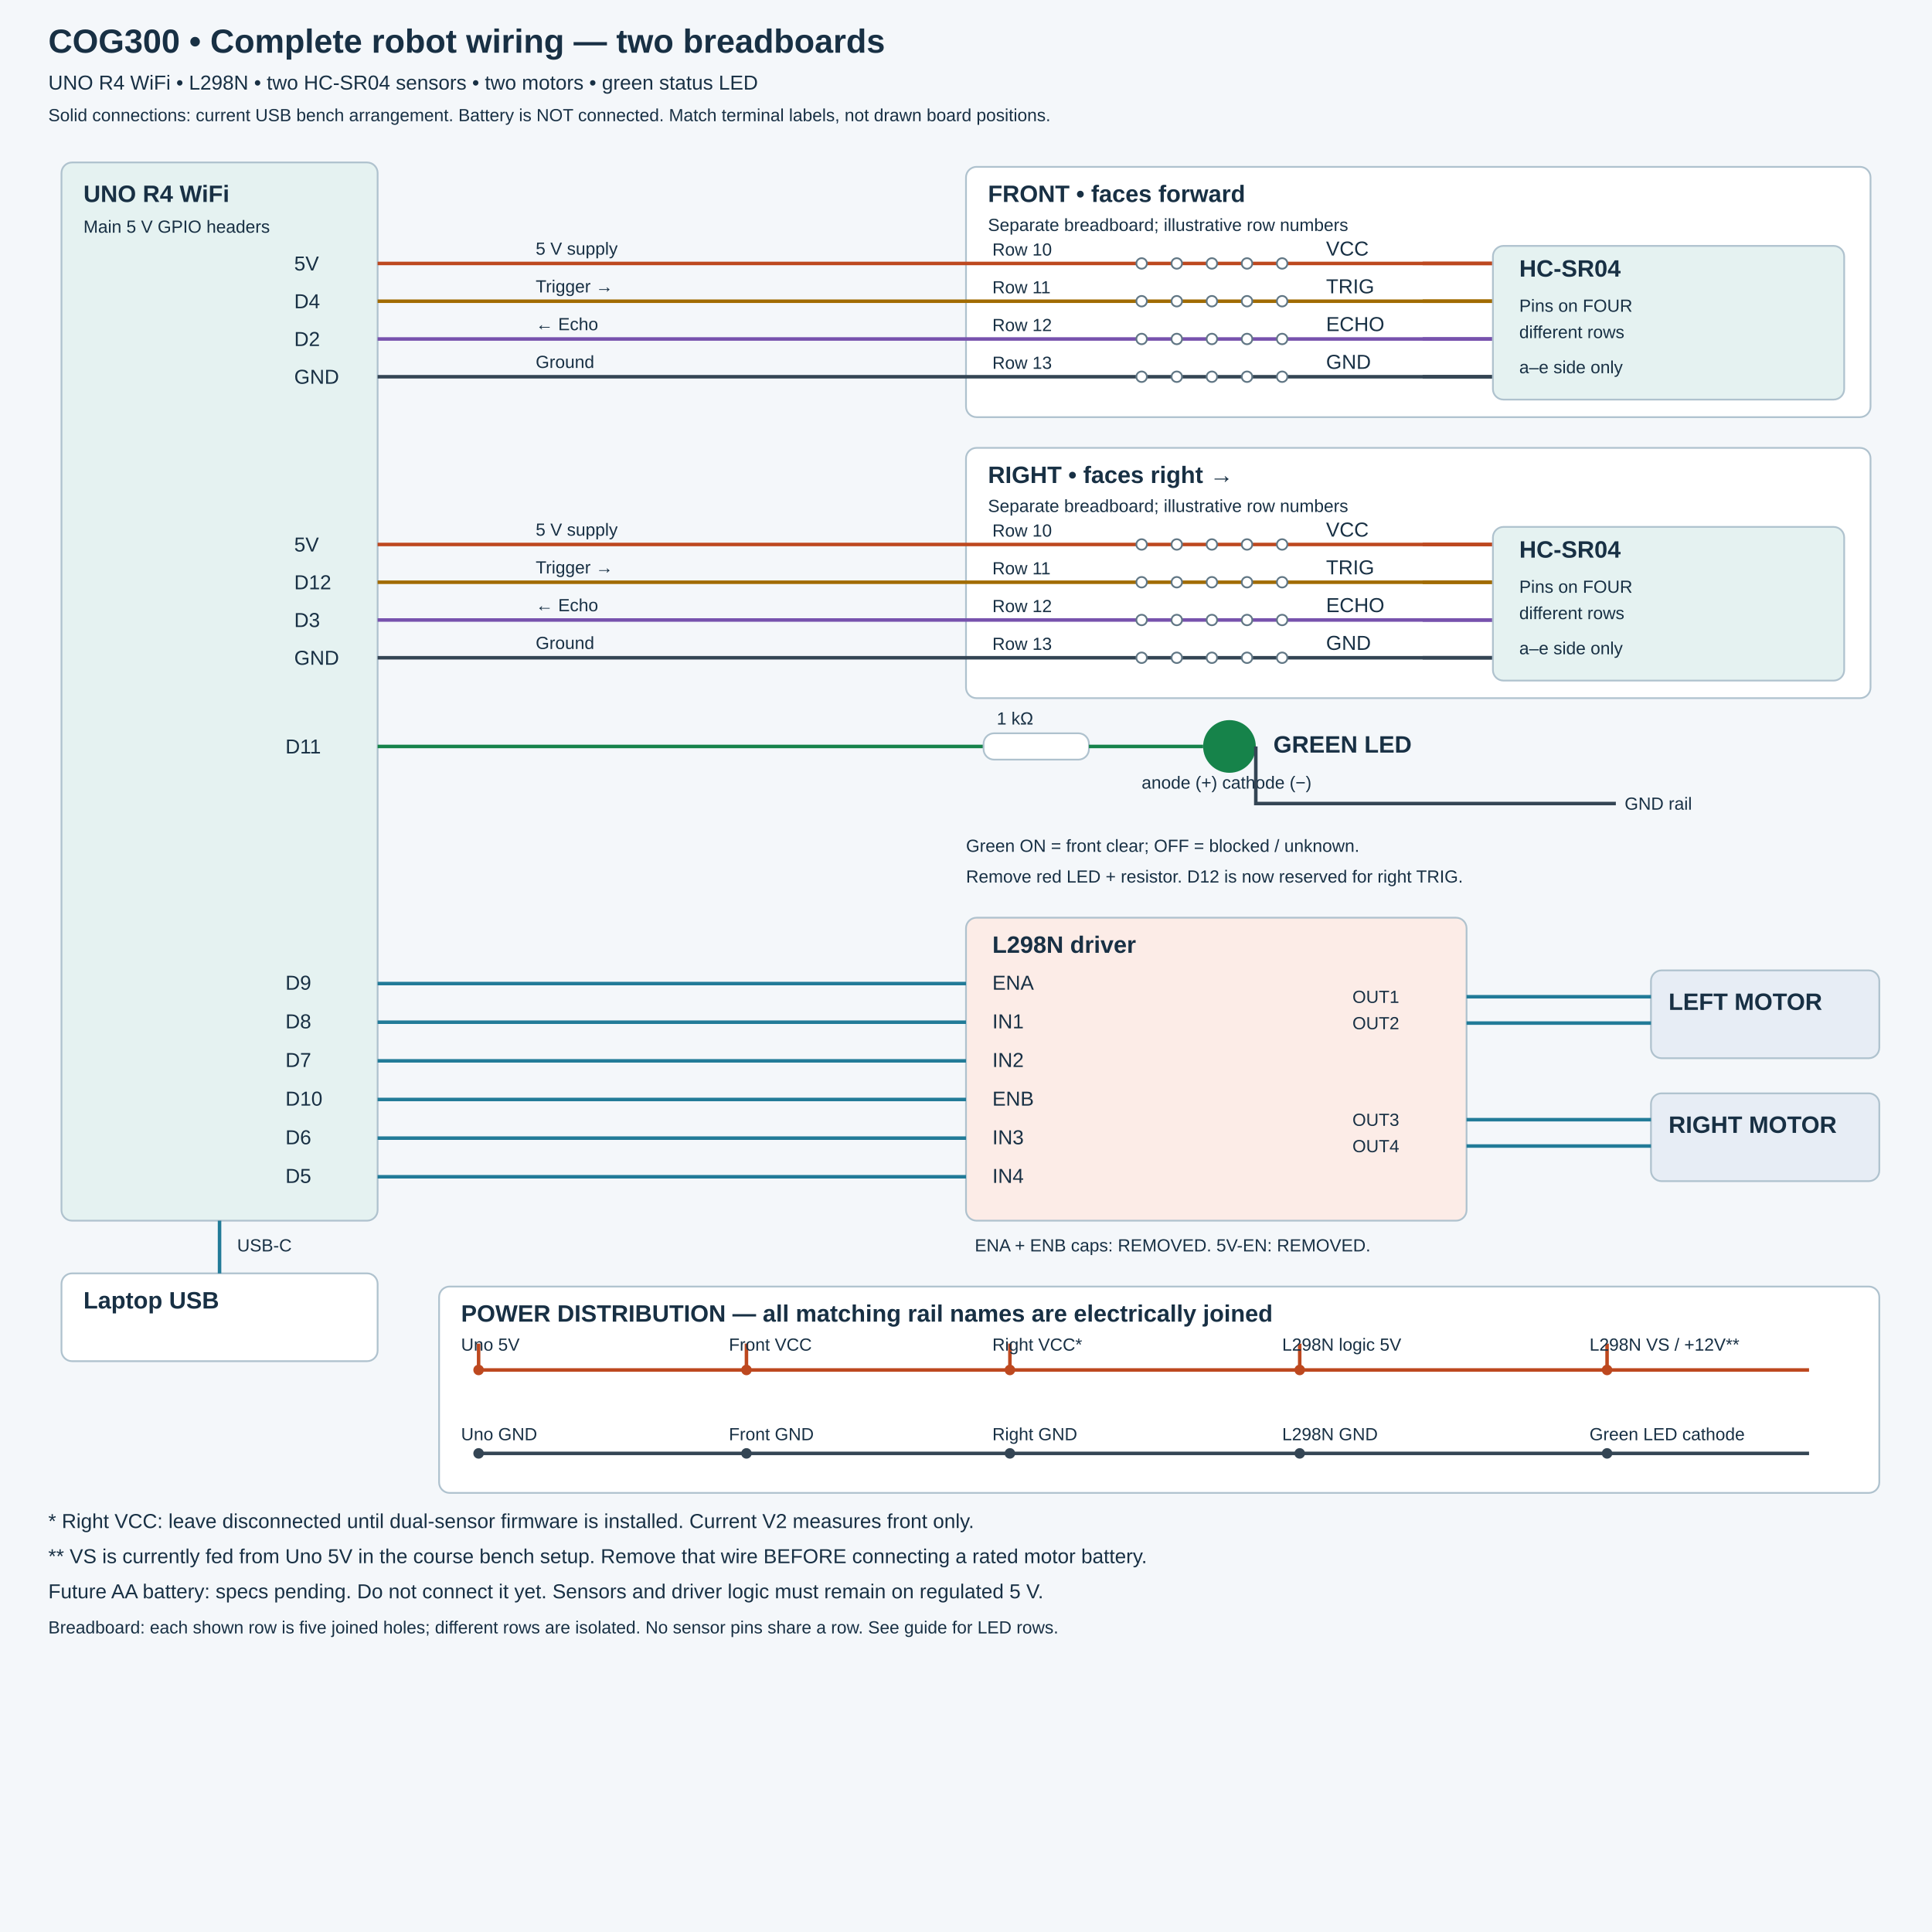
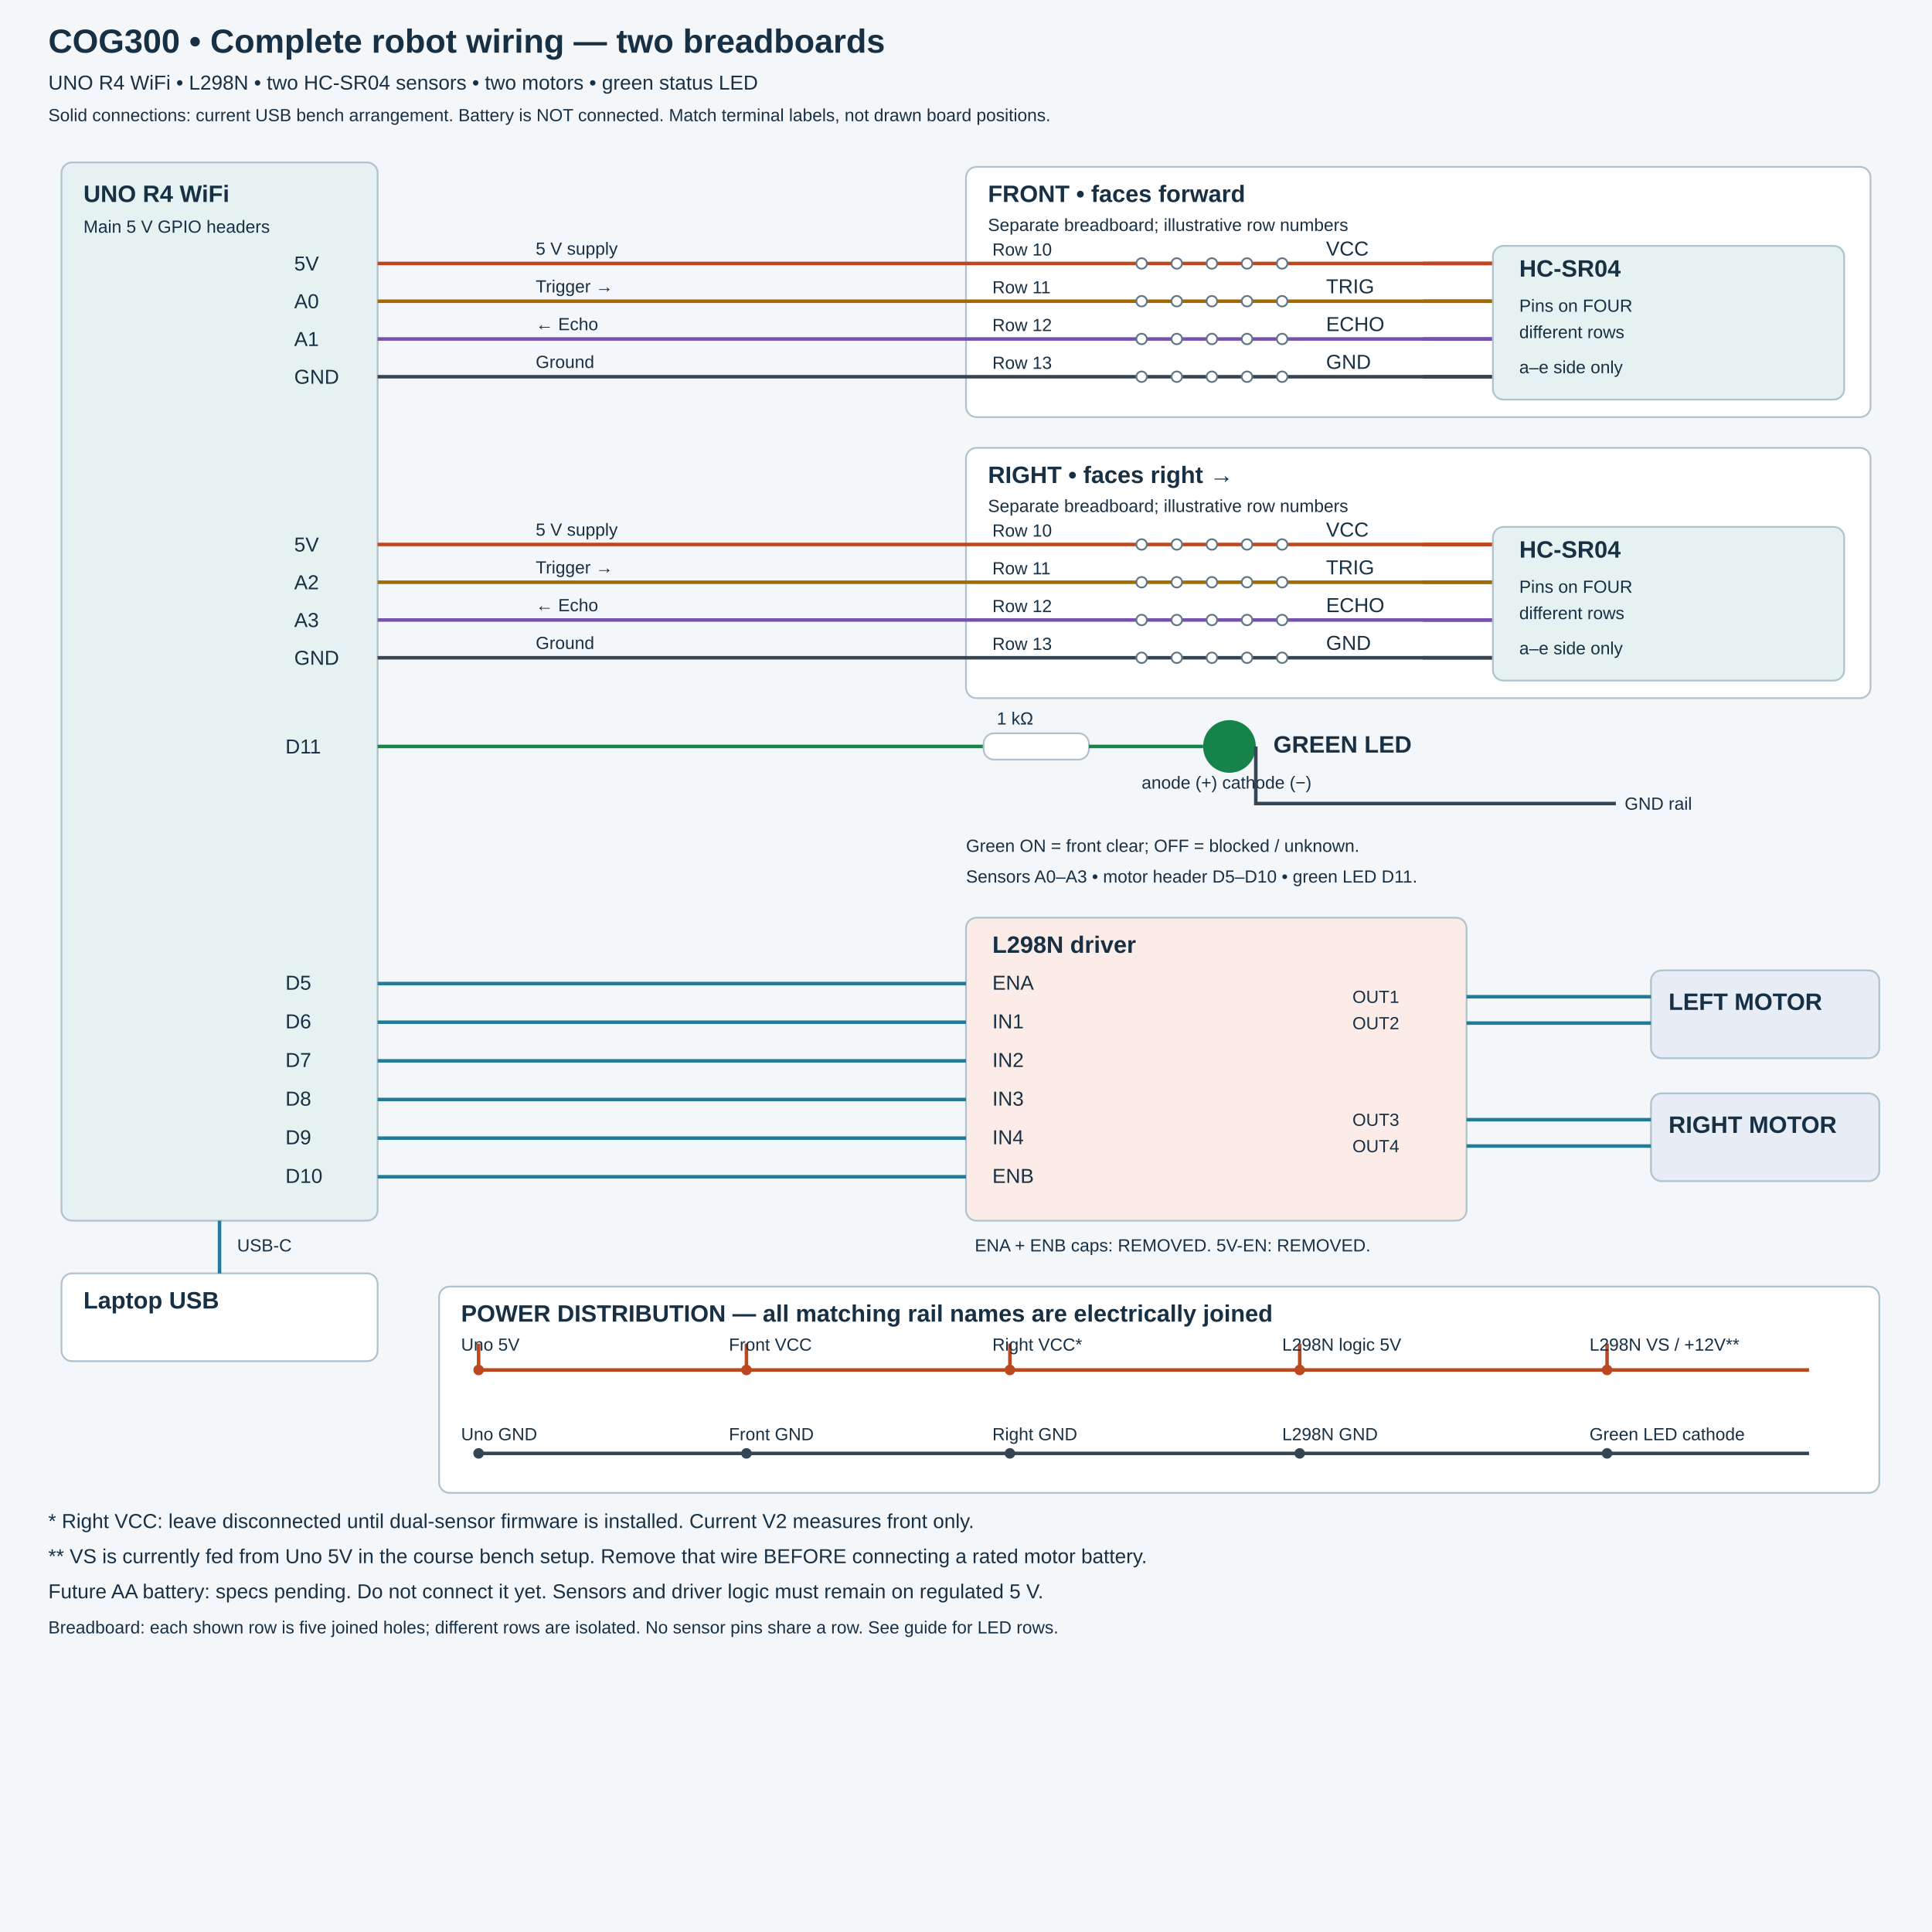
<svg xmlns="http://www.w3.org/2000/svg" width="2200" height="2200" viewBox="0 0 2200 2200">
  <rect width="2200" height="2200" fill="#f4f7fa" />
  <style>text{font-family:Arial,sans-serif;fill:#183044}.title{font-size:38px;font-weight:bold}.head{font-size:27px;font-weight:bold}.body{font-size:23px}.small{font-size:20px}</style>
  <text x="55" y="60" class="title">COG300 • Complete robot wiring — two breadboards</text>
  <text x="55" y="102" class="body">UNO R4 WiFi • L298N • two HC-SR04 sensors • two motors • green status LED</text>
  <text x="55" y="138" class="small">Solid connections: current USB bench arrangement. Battery is NOT connected. Match terminal labels, not drawn board positions.</text>
  <rect x="70" y="185" width="360" height="1205" rx="12" fill="#e5f2f1" stroke="#afc2ce" stroke-width="2" />
  <text x="95" y="230" class="head">UNO R4 WiFi</text>
  <text x="95" y="265" class="small">Main 5 V GPIO headers</text>
  <rect x="70" y="1450" width="360" height="100" rx="12" fill="#fff" stroke="#afc2ce" stroke-width="2" />
  <text x="95" y="1490" class="head">Laptop USB</text>
  <polyline points="250,1450 250,1390" fill="none" stroke="#227b98" stroke-width="4" />
  <text x="270" y="1425" class="small">USB-C</text>
  <rect x="1100" y="190" width="1030" height="285" rx="12" fill="#fff" stroke="#afc2ce" stroke-width="2" />
  <text x="1125" y="230" class="head">FRONT • faces forward</text>
  <text x="1125" y="263" class="small">Separate breadboard; illustrative row numbers</text>
  <text x="335" y="308" class="body">5V</text>
  <polyline points="430,300 1100,300" fill="none" stroke="#bd481f" stroke-width="4" />
  <text x="610" y="290" class="small">5 V supply</text>
  <polyline points="1100,300 1700,300" fill="none" stroke="#bd481f" stroke-width="4" />
  <circle cx="1300" cy="300" r="6" fill="white" stroke="#617785" stroke-width="2" />
  <circle cx="1340" cy="300" r="6" fill="white" stroke="#617785" stroke-width="2" />
  <circle cx="1380" cy="300" r="6" fill="white" stroke="#617785" stroke-width="2" />
  <circle cx="1420" cy="300" r="6" fill="white" stroke="#617785" stroke-width="2" />
  <circle cx="1460" cy="300" r="6" fill="white" stroke="#617785" stroke-width="2" />
  <text x="1130" y="291" class="small">Row 10</text>
  <text x="1510" y="291" class="body">VCC</text>
  <polyline points="1620,300 1700,300" fill="none" stroke="#bd481f" stroke-width="4" />
-   <text x="335" y="351" class="body">D4</text>
+   <text x="335" y="351" class="body">A0</text>
  <polyline points="430,343 1100,343" fill="none" stroke="#a16b00" stroke-width="4" />
  <text x="610" y="333" class="small">Trigger →</text>
  <polyline points="1100,343 1700,343" fill="none" stroke="#a16b00" stroke-width="4" />
  <circle cx="1300" cy="343" r="6" fill="white" stroke="#617785" stroke-width="2" />
  <circle cx="1340" cy="343" r="6" fill="white" stroke="#617785" stroke-width="2" />
  <circle cx="1380" cy="343" r="6" fill="white" stroke="#617785" stroke-width="2" />
  <circle cx="1420" cy="343" r="6" fill="white" stroke="#617785" stroke-width="2" />
  <circle cx="1460" cy="343" r="6" fill="white" stroke="#617785" stroke-width="2" />
  <text x="1130" y="334" class="small">Row 11</text>
  <text x="1510" y="334" class="body">TRIG</text>
  <polyline points="1620,343 1700,343" fill="none" stroke="#a16b00" stroke-width="4" />
-   <text x="335" y="394" class="body">D2</text>
+   <text x="335" y="394" class="body">A1</text>
  <polyline points="430,386 1100,386" fill="none" stroke="#7752ad" stroke-width="4" />
  <text x="610" y="376" class="small">← Echo</text>
  <polyline points="1100,386 1700,386" fill="none" stroke="#7752ad" stroke-width="4" />
  <circle cx="1300" cy="386" r="6" fill="white" stroke="#617785" stroke-width="2" />
  <circle cx="1340" cy="386" r="6" fill="white" stroke="#617785" stroke-width="2" />
  <circle cx="1380" cy="386" r="6" fill="white" stroke="#617785" stroke-width="2" />
  <circle cx="1420" cy="386" r="6" fill="white" stroke="#617785" stroke-width="2" />
  <circle cx="1460" cy="386" r="6" fill="white" stroke="#617785" stroke-width="2" />
  <text x="1130" y="377" class="small">Row 12</text>
  <text x="1510" y="377" class="body">ECHO</text>
  <polyline points="1620,386 1700,386" fill="none" stroke="#7752ad" stroke-width="4" />
  <text x="335" y="437" class="body">GND</text>
  <polyline points="430,429 1100,429" fill="none" stroke="#344554" stroke-width="4" />
  <text x="610" y="419" class="small">Ground</text>
  <polyline points="1100,429 1700,429" fill="none" stroke="#344554" stroke-width="4" />
  <circle cx="1300" cy="429" r="6" fill="white" stroke="#617785" stroke-width="2" />
  <circle cx="1340" cy="429" r="6" fill="white" stroke="#617785" stroke-width="2" />
  <circle cx="1380" cy="429" r="6" fill="white" stroke="#617785" stroke-width="2" />
  <circle cx="1420" cy="429" r="6" fill="white" stroke="#617785" stroke-width="2" />
  <circle cx="1460" cy="429" r="6" fill="white" stroke="#617785" stroke-width="2" />
  <text x="1130" y="420" class="small">Row 13</text>
  <text x="1510" y="420" class="body">GND</text>
  <polyline points="1620,429 1700,429" fill="none" stroke="#344554" stroke-width="4" />
  <rect x="1700" y="280" width="400" height="175" rx="12" fill="#e5f2f1" stroke="#afc2ce" stroke-width="2" />
  <text x="1730" y="315" class="head">HC-SR04</text>
  <text x="1730" y="355" class="small">Pins on FOUR</text>
  <text x="1730" y="385" class="small">different rows</text>
  <text x="1730" y="425" class="small">a–e side only</text>
  <rect x="1100" y="510" width="1030" height="285" rx="12" fill="#fff" stroke="#afc2ce" stroke-width="2" />
  <text x="1125" y="550" class="head">RIGHT • faces right →</text>
  <text x="1125" y="583" class="small">Separate breadboard; illustrative row numbers</text>
  <text x="335" y="628" class="body">5V</text>
  <polyline points="430,620 1100,620" fill="none" stroke="#bd481f" stroke-width="4" />
  <text x="610" y="610" class="small">5 V supply</text>
  <polyline points="1100,620 1700,620" fill="none" stroke="#bd481f" stroke-width="4" />
  <circle cx="1300" cy="620" r="6" fill="white" stroke="#617785" stroke-width="2" />
  <circle cx="1340" cy="620" r="6" fill="white" stroke="#617785" stroke-width="2" />
  <circle cx="1380" cy="620" r="6" fill="white" stroke="#617785" stroke-width="2" />
  <circle cx="1420" cy="620" r="6" fill="white" stroke="#617785" stroke-width="2" />
  <circle cx="1460" cy="620" r="6" fill="white" stroke="#617785" stroke-width="2" />
  <text x="1130" y="611" class="small">Row 10</text>
  <text x="1510" y="611" class="body">VCC</text>
  <polyline points="1620,620 1700,620" fill="none" stroke="#bd481f" stroke-width="4" />
-   <text x="335" y="671" class="body">D12</text>
+   <text x="335" y="671" class="body">A2</text>
  <polyline points="430,663 1100,663" fill="none" stroke="#a16b00" stroke-width="4" />
  <text x="610" y="653" class="small">Trigger →</text>
  <polyline points="1100,663 1700,663" fill="none" stroke="#a16b00" stroke-width="4" />
  <circle cx="1300" cy="663" r="6" fill="white" stroke="#617785" stroke-width="2" />
  <circle cx="1340" cy="663" r="6" fill="white" stroke="#617785" stroke-width="2" />
  <circle cx="1380" cy="663" r="6" fill="white" stroke="#617785" stroke-width="2" />
  <circle cx="1420" cy="663" r="6" fill="white" stroke="#617785" stroke-width="2" />
  <circle cx="1460" cy="663" r="6" fill="white" stroke="#617785" stroke-width="2" />
  <text x="1130" y="654" class="small">Row 11</text>
  <text x="1510" y="654" class="body">TRIG</text>
  <polyline points="1620,663 1700,663" fill="none" stroke="#a16b00" stroke-width="4" />
-   <text x="335" y="714" class="body">D3</text>
+   <text x="335" y="714" class="body">A3</text>
  <polyline points="430,706 1100,706" fill="none" stroke="#7752ad" stroke-width="4" />
  <text x="610" y="696" class="small">← Echo</text>
  <polyline points="1100,706 1700,706" fill="none" stroke="#7752ad" stroke-width="4" />
  <circle cx="1300" cy="706" r="6" fill="white" stroke="#617785" stroke-width="2" />
  <circle cx="1340" cy="706" r="6" fill="white" stroke="#617785" stroke-width="2" />
  <circle cx="1380" cy="706" r="6" fill="white" stroke="#617785" stroke-width="2" />
  <circle cx="1420" cy="706" r="6" fill="white" stroke="#617785" stroke-width="2" />
  <circle cx="1460" cy="706" r="6" fill="white" stroke="#617785" stroke-width="2" />
  <text x="1130" y="697" class="small">Row 12</text>
  <text x="1510" y="697" class="body">ECHO</text>
  <polyline points="1620,706 1700,706" fill="none" stroke="#7752ad" stroke-width="4" />
  <text x="335" y="757" class="body">GND</text>
  <polyline points="430,749 1100,749" fill="none" stroke="#344554" stroke-width="4" />
  <text x="610" y="739" class="small">Ground</text>
  <polyline points="1100,749 1700,749" fill="none" stroke="#344554" stroke-width="4" />
  <circle cx="1300" cy="749" r="6" fill="white" stroke="#617785" stroke-width="2" />
  <circle cx="1340" cy="749" r="6" fill="white" stroke="#617785" stroke-width="2" />
  <circle cx="1380" cy="749" r="6" fill="white" stroke="#617785" stroke-width="2" />
  <circle cx="1420" cy="749" r="6" fill="white" stroke="#617785" stroke-width="2" />
  <circle cx="1460" cy="749" r="6" fill="white" stroke="#617785" stroke-width="2" />
  <text x="1130" y="740" class="small">Row 13</text>
  <text x="1510" y="740" class="body">GND</text>
  <polyline points="1620,749 1700,749" fill="none" stroke="#344554" stroke-width="4" />
  <rect x="1700" y="600" width="400" height="175" rx="12" fill="#e5f2f1" stroke="#afc2ce" stroke-width="2" />
  <text x="1730" y="635" class="head">HC-SR04</text>
  <text x="1730" y="675" class="small">Pins on FOUR</text>
  <text x="1730" y="705" class="small">different rows</text>
  <text x="1730" y="745" class="small">a–e side only</text>
  <text x="325" y="858" class="body">D11</text>
  <polyline points="430,850 1120,850" fill="none" stroke="#16834a" stroke-width="4" />
  <rect x="1120" y="835" width="120" height="30" rx="12" fill="#fff" stroke="#afc2ce" stroke-width="2" />
  <text x="1135" y="825" class="small">1 kΩ</text>
  <polyline points="1240,850 1370,850" fill="none" stroke="#16834a" stroke-width="4" />
  <circle cx="1400" cy="850" r="30" fill="#16834a" />
  <text x="1450" y="857" class="head">GREEN LED</text>
  <text x="1300" y="898" class="small">anode (+)     cathode (−)</text>
  <polyline points="1430,850 1430,915 1840,915" fill="none" stroke="#344554" stroke-width="4" />
  <text x="1850" y="922" class="small">GND rail</text>
  <text x="1100" y="970" class="small">Green ON = front clear; OFF = blocked / unknown.</text>
-   <text x="1100" y="1005" class="small">Remove red LED + resistor. D12 is now reserved for right TRIG.</text>
+   <text x="1100" y="1005" class="small">Sensors A0–A3 • motor header D5–D10 • green LED D11.</text>
  <rect x="1100" y="1045" width="570" height="345" rx="12" fill="#fcece7" stroke="#afc2ce" stroke-width="2" />
  <text x="1130" y="1085" class="head">L298N driver</text>
-   <text x="325" y="1127" class="body">D9</text>
+   <text x="325" y="1127" class="body">D5</text>
  <polyline points="430,1120 1100,1120" fill="none" stroke="#227b98" stroke-width="4" />
  <text x="1130" y="1127" class="body">ENA</text>
-   <text x="325" y="1171" class="body">D8</text>
+   <text x="325" y="1171" class="body">D6</text>
  <polyline points="430,1164 1100,1164" fill="none" stroke="#227b98" stroke-width="4" />
  <text x="1130" y="1171" class="body">IN1</text>
  <text x="325" y="1215" class="body">D7</text>
  <polyline points="430,1208 1100,1208" fill="none" stroke="#227b98" stroke-width="4" />
  <text x="1130" y="1215" class="body">IN2</text>
-   <text x="325" y="1259" class="body">D10</text>
+   <text x="325" y="1259" class="body">D8</text>
  <polyline points="430,1252 1100,1252" fill="none" stroke="#227b98" stroke-width="4" />
-   <text x="1130" y="1259" class="body">ENB</text>
-   <text x="325" y="1303" class="body">D6</text>
+   <text x="1130" y="1259" class="body">IN3</text>
+   <text x="325" y="1303" class="body">D9</text>
  <polyline points="430,1296 1100,1296" fill="none" stroke="#227b98" stroke-width="4" />
-   <text x="1130" y="1303" class="body">IN3</text>
-   <text x="325" y="1347" class="body">D5</text>
+   <text x="1130" y="1303" class="body">IN4</text>
+   <text x="325" y="1347" class="body">D10</text>
  <polyline points="430,1340 1100,1340" fill="none" stroke="#227b98" stroke-width="4" />
-   <text x="1130" y="1347" class="body">IN4</text>
+   <text x="1130" y="1347" class="body">ENB</text>
  <rect x="1880" y="1105" width="260" height="100" rx="12" fill="#e7edf5" stroke="#afc2ce" stroke-width="2" />
  <text x="1900" y="1150" class="head">LEFT MOTOR</text>
  <text x="1540" y="1142" class="small">OUT1</text>
  <polyline points="1670,1135 1880,1135" fill="none" stroke="#227b98" stroke-width="4" />
  <text x="1540" y="1172" class="small">OUT2</text>
  <polyline points="1670,1165 1880,1165" fill="none" stroke="#227b98" stroke-width="4" />
  <rect x="1880" y="1245" width="260" height="100" rx="12" fill="#e7edf5" stroke="#afc2ce" stroke-width="2" />
  <text x="1900" y="1290" class="head">RIGHT MOTOR</text>
  <text x="1540" y="1282" class="small">OUT3</text>
  <polyline points="1670,1275 1880,1275" fill="none" stroke="#227b98" stroke-width="4" />
  <text x="1540" y="1312" class="small">OUT4</text>
  <polyline points="1670,1305 1880,1305" fill="none" stroke="#227b98" stroke-width="4" />
  <text x="1110" y="1425" class="small">ENA + ENB caps: REMOVED. 5V-EN: REMOVED.</text>
  <rect x="500" y="1465" width="1640" height="235" rx="12" fill="#fff" stroke="#afc2ce" stroke-width="2" />
  <text x="525" y="1505" class="head">POWER DISTRIBUTION — all matching rail names are electrically joined</text>
  <polyline points="545,1560 2060,1560" fill="none" stroke="#bd481f" stroke-width="4" />
  <circle cx="545" cy="1560" r="6" fill="#bd481f" />
  <polyline points="545,1560 545,1530" fill="none" stroke="#bd481f" stroke-width="4" />
  <text x="525" y="1538" class="small">Uno 5V</text>
  <circle cx="850" cy="1560" r="6" fill="#bd481f" />
  <polyline points="850,1560 850,1530" fill="none" stroke="#bd481f" stroke-width="4" />
  <text x="830" y="1538" class="small">Front VCC</text>
  <circle cx="1150" cy="1560" r="6" fill="#bd481f" />
  <polyline points="1150,1560 1150,1530" fill="none" stroke="#bd481f" stroke-width="4" />
  <text x="1130" y="1538" class="small">Right VCC*</text>
  <circle cx="1480" cy="1560" r="6" fill="#bd481f" />
  <polyline points="1480,1560 1480,1530" fill="none" stroke="#bd481f" stroke-width="4" />
  <text x="1460" y="1538" class="small">L298N logic 5V</text>
  <circle cx="1830" cy="1560" r="6" fill="#bd481f" />
  <polyline points="1830,1560 1830,1530" fill="none" stroke="#bd481f" stroke-width="4" />
  <text x="1810" y="1538" class="small">L298N VS / +12V**</text>
  <polyline points="545,1655 2060,1655" fill="none" stroke="#344554" stroke-width="4" />
  <circle cx="545" cy="1655" r="6" fill="#344554" />
  <text x="525" y="1640" class="small">Uno GND</text>
  <circle cx="850" cy="1655" r="6" fill="#344554" />
  <text x="830" y="1640" class="small">Front GND</text>
  <circle cx="1150" cy="1655" r="6" fill="#344554" />
  <text x="1130" y="1640" class="small">Right GND</text>
  <circle cx="1480" cy="1655" r="6" fill="#344554" />
  <text x="1460" y="1640" class="small">L298N GND</text>
  <circle cx="1830" cy="1655" r="6" fill="#344554" />
  <text x="1810" y="1640" class="small">Green LED cathode</text>
  <text x="55" y="1740" class="body">* Right VCC: leave disconnected until dual-sensor firmware is installed. Current V2 measures front only.</text>
  <text x="55" y="1780" class="body">** VS is currently fed from Uno 5V in the course bench setup. Remove that wire BEFORE connecting a rated motor battery.</text>
  <text x="55" y="1820" class="body">Future AA battery: specs pending. Do not connect it yet. Sensors and driver logic must remain on regulated 5 V.</text>
  <text x="55" y="1860" class="small">Breadboard: each shown row is five joined holes; different rows are isolated. No sensor pins share a row. See guide for LED rows.</text>
</svg>
